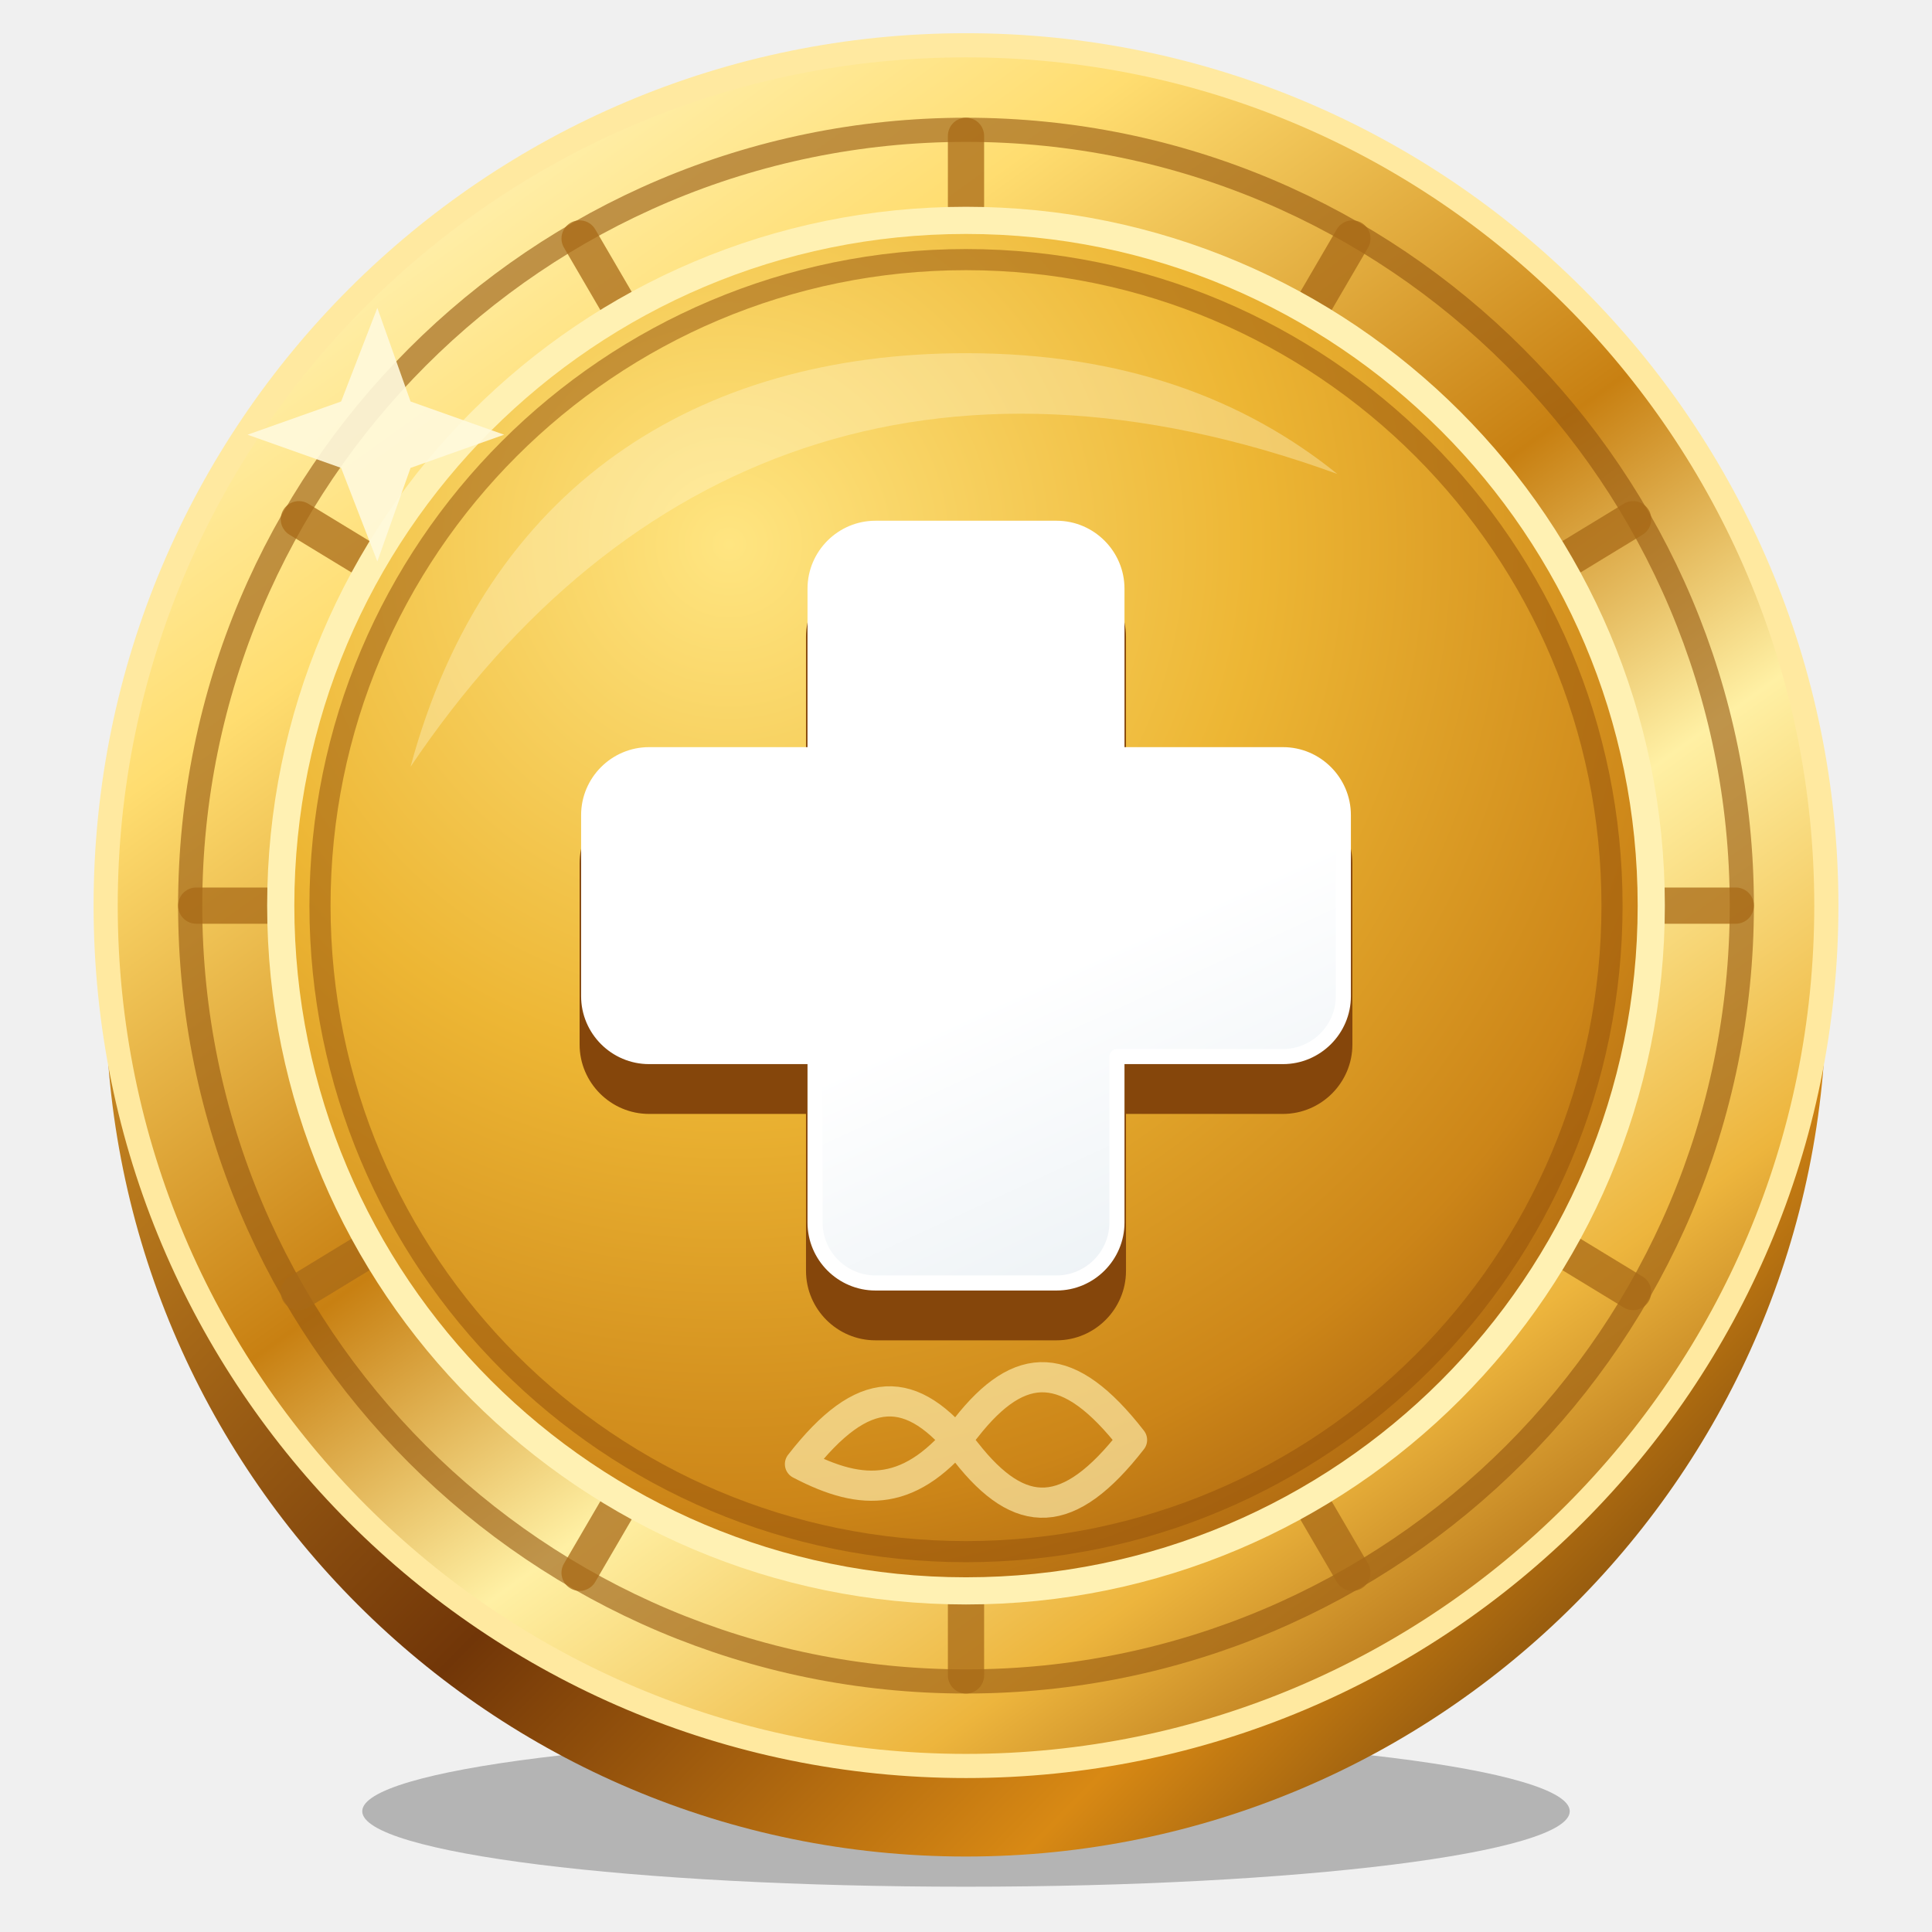
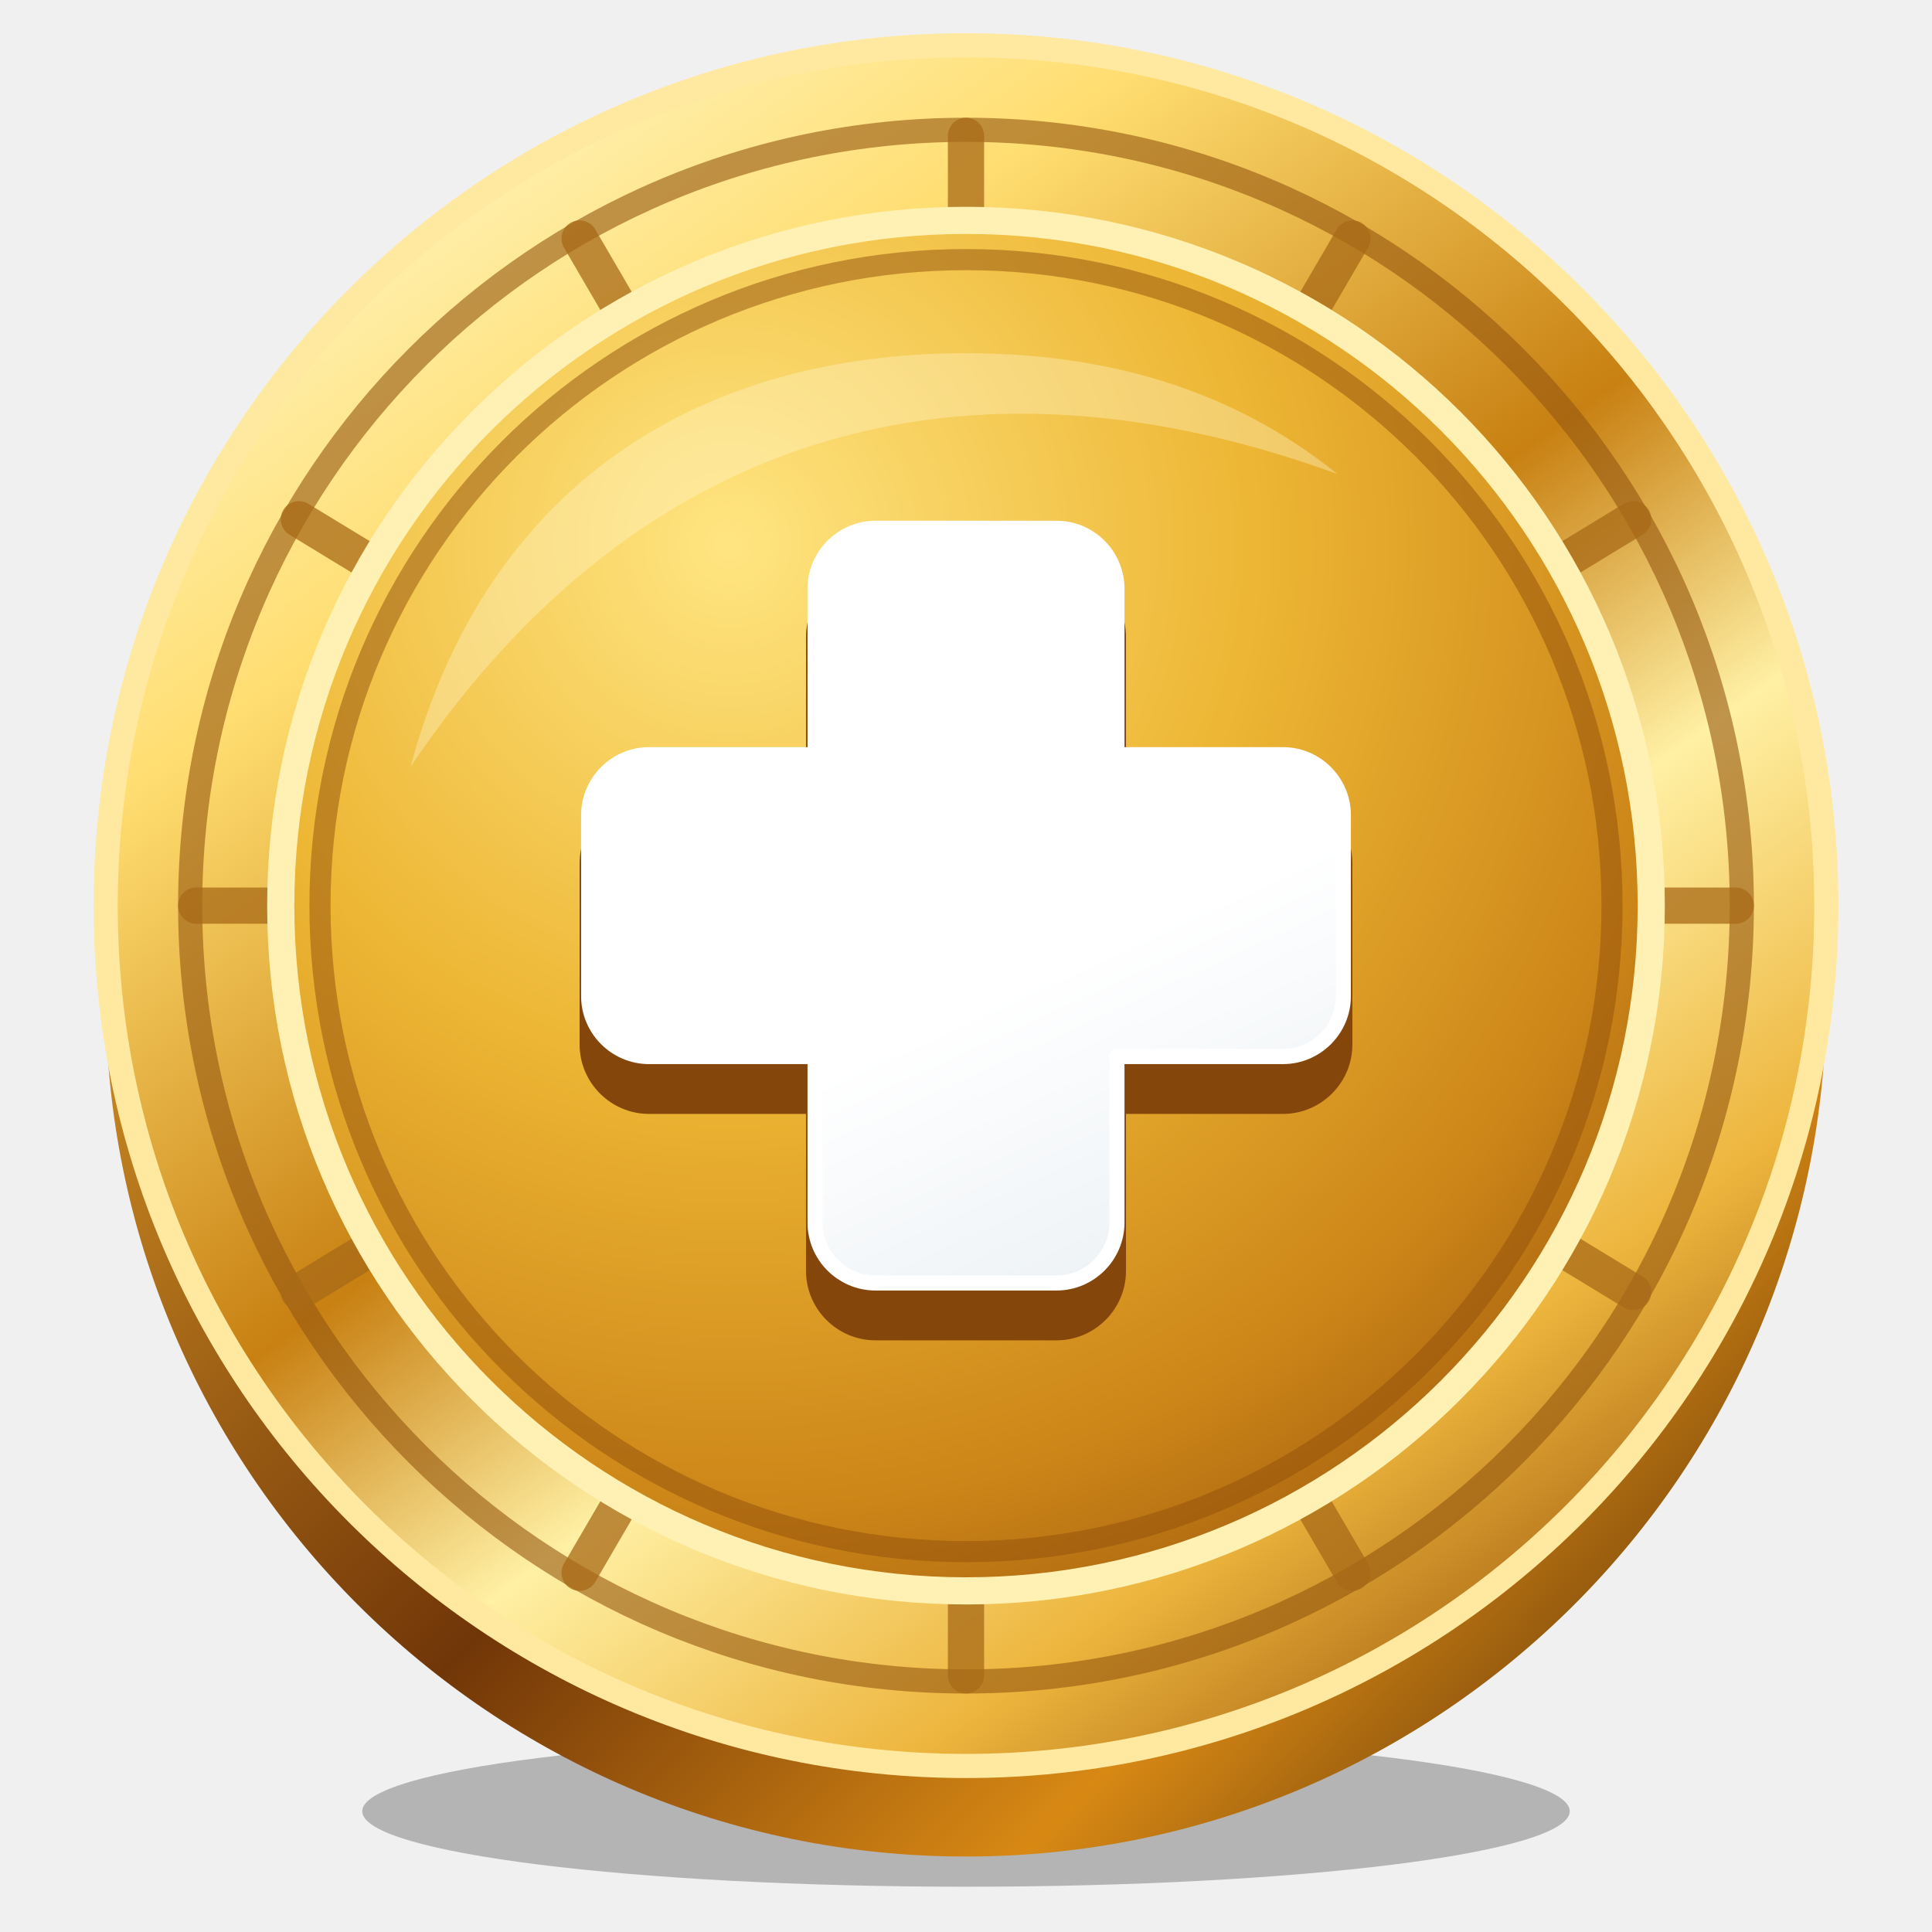
<svg xmlns="http://www.w3.org/2000/svg" width="64" height="64" viewBox="0 0 64 64" fill="none">
  <defs>
    <linearGradient id="gold-edge" x1="8" y1="18" x2="54" y2="63" gradientUnits="userSpaceOnUse">
      <stop stop-color="#E7A52A" />
      <stop offset=".48" stop-color="#713608" />
      <stop offset=".76" stop-color="#D88914" />
      <stop offset="1" stop-color="#512B09" />
    </linearGradient>
    <linearGradient id="gold-rim" x1="13" y1="4" x2="51" y2="57" gradientUnits="userSpaceOnUse">
      <stop stop-color="#FFF5BE" />
      <stop offset=".2" stop-color="#FFDD70" />
      <stop offset=".47" stop-color="#C88012" />
      <stop offset=".64" stop-color="#FFF0A4" />
      <stop offset=".83" stop-color="#EDB53D" />
      <stop offset="1" stop-color="#9D590C" />
    </linearGradient>
    <radialGradient id="gold-face" cx="0" cy="0" r="1" gradientTransform="translate(24 18) rotate(63) scale(42)" gradientUnits="userSpaceOnUse">
      <stop stop-color="#FFE581" />
      <stop offset=".42" stop-color="#EDB634" />
      <stop offset=".77" stop-color="#CC8518" />
      <stop offset="1" stop-color="#99550C" />
    </radialGradient>
    <linearGradient id="gold-plus" x1="26" y1="18" x2="38" y2="44" gradientUnits="userSpaceOnUse">
      <stop stop-color="#FFFFFF" />
      <stop offset=".58" stop-color="#FFFFFF" />
      <stop offset="1" stop-color="#EAF0F4" />
    </linearGradient>
  </defs>
  <ellipse cx="32" cy="60" rx="20" ry="2.5" fill="#000" opacity=".25" />
  <circle cx="32" cy="33" r="28.5" fill="url(#gold-edge)" />
  <circle cx="32" cy="30" r="28.5" fill="url(#gold-rim)" stroke="#FFE9A0" stroke-width=".8" />
  <circle cx="32" cy="30" r="25.7" stroke="#94560F" stroke-width=".8" opacity=".6" />
  <path d="M32 4.5V7.2M44.8 7.9L43.4 10.3M54.1 17.2L51.8 18.6M57.5 30H54.8M54.1 42.8L51.8 41.4M44.8 52.1L43.4 49.7M32 55.5V52.8M19.2 52.1L20.6 49.7M9.9 42.8L12.2 41.4M6.5 30H9.2M9.9 17.2L12.2 18.6M19.2 7.9L20.6 10.3" stroke="#A86A17" stroke-width="1.2" stroke-linecap="round" opacity=".75" />
  <circle cx="32" cy="30" r="22.7" fill="url(#gold-face)" stroke="#FFF1B3" stroke-width=".9" />
  <circle cx="32" cy="30" r="21.4" stroke="#925009" stroke-width=".7" opacity=".5" />
  <path d="M13.6 25.4C16.1 16.1 23.1 11.7 32 11.7C37.2 11.7 41.2 13.2 44.3 15.7C31.1 10.9 20.6 15 13.6 25.4Z" fill="#FFF7CF" opacity=".36" />
  <path d="M29 17.5H35C36.1 17.5 37 18.4 37 19.5V25H42.5C43.6 25 44.5 25.9 44.5 27V33C44.5 34.1 43.6 35 42.5 35H37V40.5C37 41.6 36.1 42.5 35 42.5H29C27.9 42.5 27 41.6 27 40.5V35H21.5C20.4 35 19.5 34.1 19.5 33V27C19.5 25.9 20.4 25 21.5 25H27V19.5C27 18.4 27.9 17.5 29 17.5Z" transform="translate(0 1.6)" fill="#85460B" stroke="#85460B" stroke-width=".6" />
  <path d="M29 17.5H35C36.1 17.5 37 18.4 37 19.5V25H42.5C43.6 25 44.5 25.9 44.5 27V33C44.5 34.1 43.6 35 42.5 35H37V40.5C37 41.6 36.1 42.5 35 42.5H29C27.9 42.5 27 41.6 27 40.5V35H21.5C20.4 35 19.5 34.1 19.5 33V27C19.5 25.9 20.4 25 21.5 25H27V19.5C27 18.4 27.9 17.5 29 17.5Z" fill="url(#gold-plus)" stroke="#FFFFFF" stroke-width=".5" stroke-linejoin="round" />
-   <path d="M26.5 48.5C28.6 45.8 30.2 45.8 32 48.1C33.8 50.4 35.4 50.4 37.5 47.7C35.4 45 33.8 45 32 47.3C30.2 49.6 28.6 49.6 26.5 48.5Z" stroke="#FFF0B0" stroke-width="1" stroke-linejoin="round" opacity=".65" />
-   <path d="M11.3 13.3L12.5 10.2L13.6 13.3L16.7 14.4L13.6 15.5L12.5 18.6L11.3 15.5L8.2 14.4L11.3 13.3Z" fill="#FFF9DD" opacity=".9" />
</svg>
